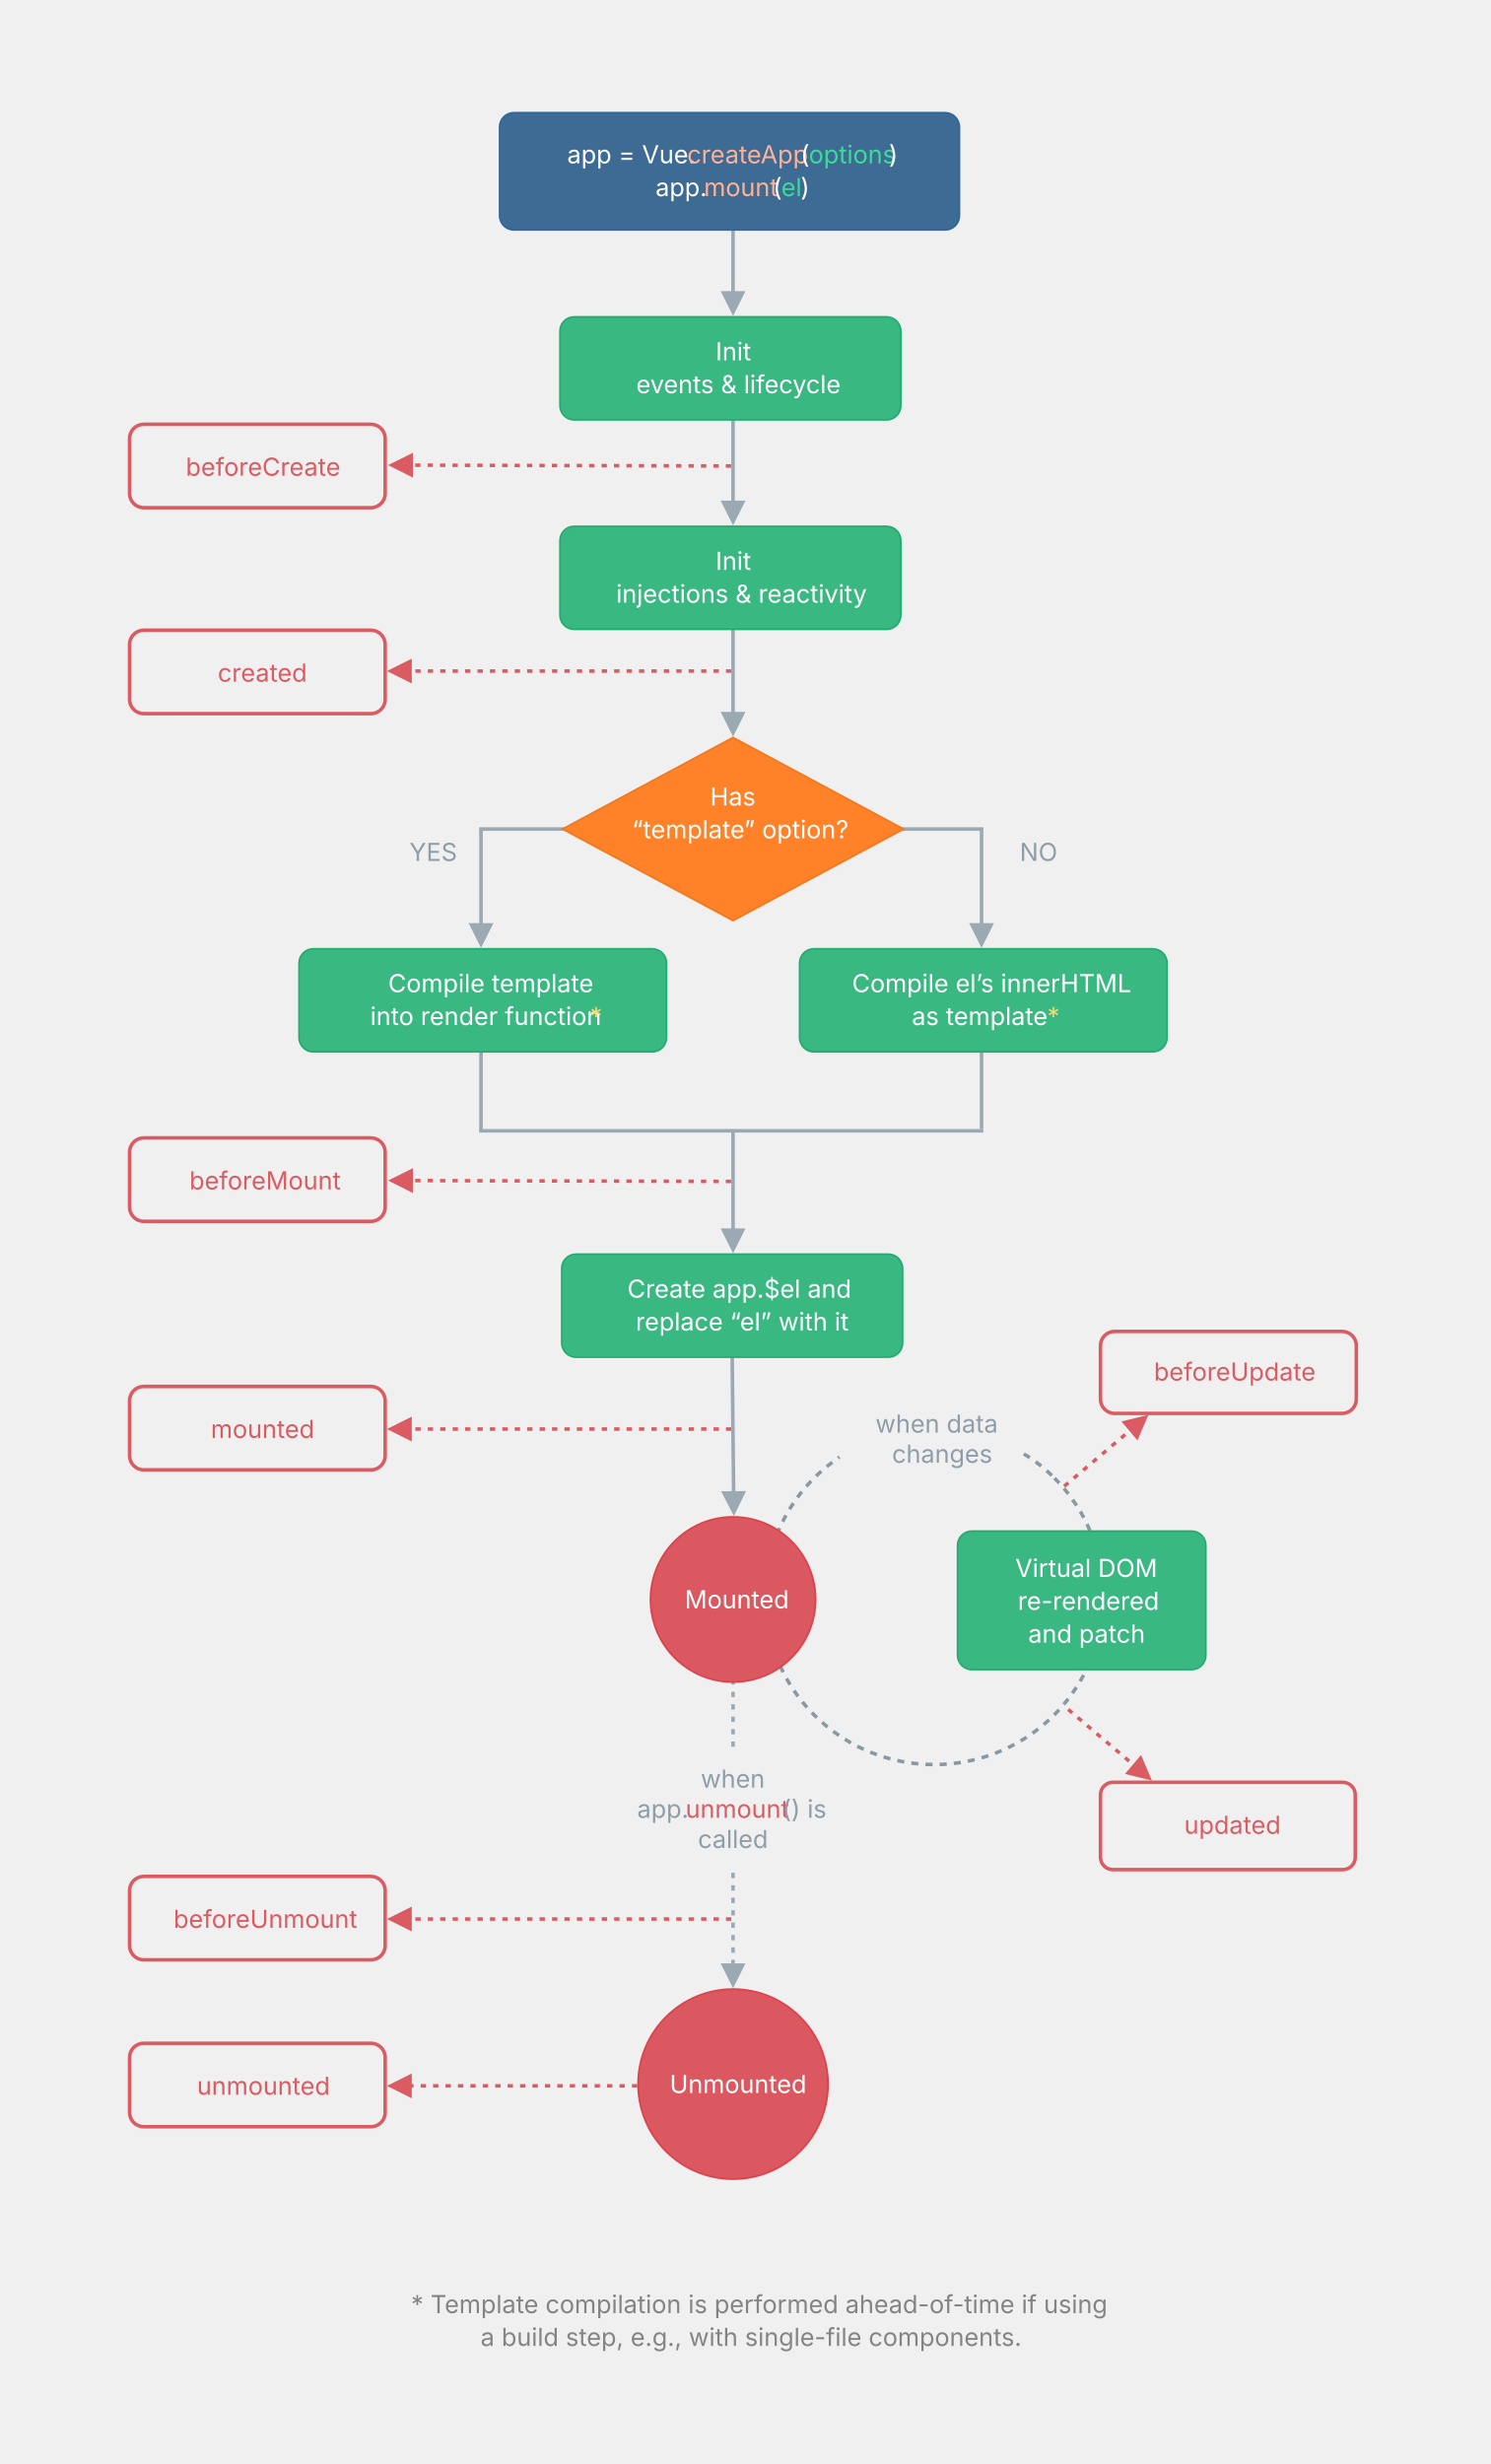
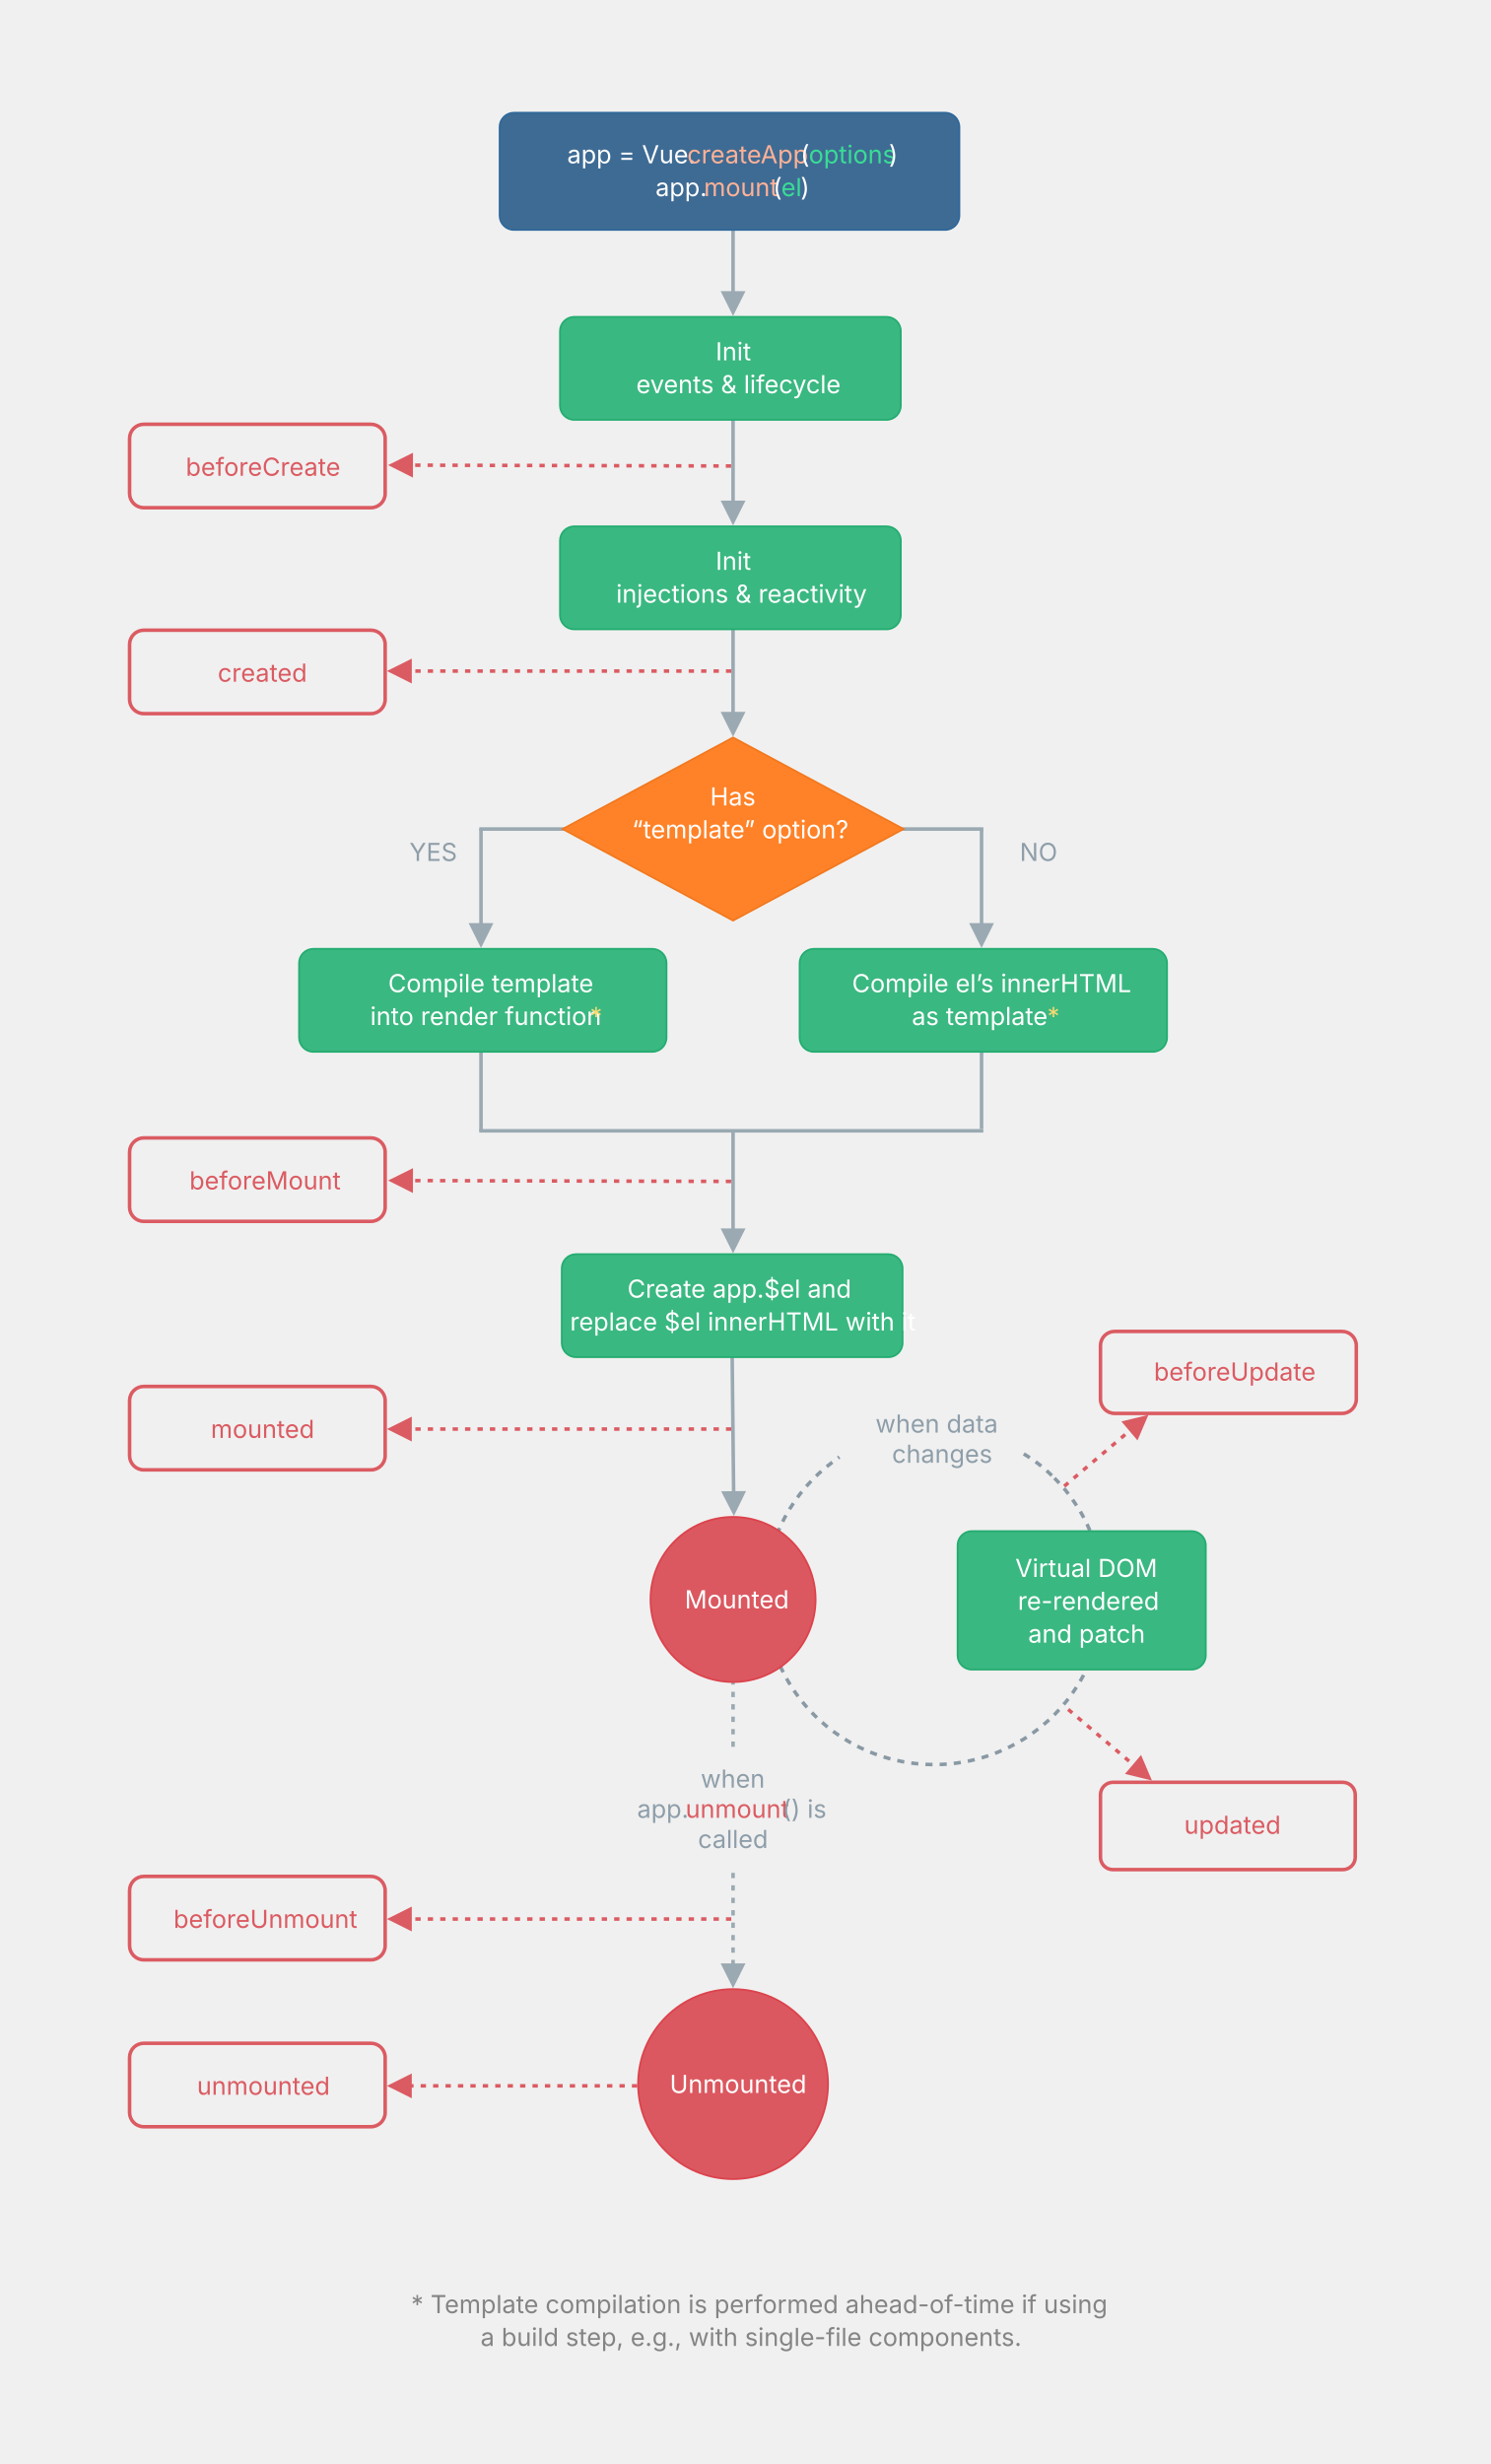
<svg xmlns="http://www.w3.org/2000/svg" width="840" height="1388">
  <g fill="none" fill-rule="evenodd">
    <text font-family="Inter, Roboto, sans-serif" font-size="14" fill="#848484">
      <tspan x="231.593" y="1303">* Template compilation is performed ahead-of-time if using</tspan>
      <tspan x="270.756" y="1321.5">a build step, e.g., with single-file components.</tspan>
    </text>
    <g transform="translate(72 1056)">
      <path d="M160 18v14l-14-7 14-7zm180 6v2h-3v-2h3zm-7 0v2h-3v-2h3zm-7 0v2h-3v-2h3zm-7 0v2h-3v-2h3zm-7 0v2h-3v-2h3zm-7 0v2h-3v-2h3zm-7 0v2h-3v-2h3zm-7 0v2h-3v-2h3zm-7 0v2h-3v-2h3zm-7 0v2h-3v-2h3zm-7 0v2h-3v-2h3zm-7 0v2h-3v-2h3zm-7 0v2h-3v-2h3zm-7 0v2h-3v-2h3zm-7 0v2h-3v-2h3zm-7 0v2h-3v-2h3zm-7 0v2h-3v-2h3zm-7 0v2h-3v-2h3zm-7 0v2h-3v-2h3zm-7 0v2h-3v-2h3zm-7 0v2h-3v-2h3zm-7 0v2h-3v-2h3zm-7 0v2h-3v-2h3zm-7 0v2h-3v-2h3zm-7 0v2h-3v-2h3zm-7 0v2h-3v-2h3z" fill="#DB5B62" fill-rule="nonzero" />
      <rect stroke="#DB5B62" stroke-width="2" x="1" y="1" width="144" height="47" rx="8" />
      <text font-family="Inter, Roboto, sans-serif" font-size="14" fill="#DB5B62">
        <tspan x="25.749" y="30">beforeUnmount</tspan>
      </text>
    </g>
    <path stroke="#9AA9B2" stroke-width="2" fill="#9AA9B2" stroke-linecap="square" stroke-dasharray="1,6" d="M413 947v40" />
    <path d="M414 1104v2h6l-7 14-7-14h6v-2h2zm0-7v3h-2v-3h2zm0-7v3h-2v-3h2zm0-7v3h-2v-3h2zm0-7v3h-2v-3h2zm0-7v3h-2v-3h2zm0-7v3h-2v-3h2zm0-7v3h-2v-3h2z" fill="#9AA9B2" fill-rule="nonzero" />
    <text font-family="Inter, Roboto, sans-serif" font-size="14" transform="translate(355 947)">
      <tspan x="39.766" y="60" fill="#8E9EA9">when </tspan>
      <tspan x="3.973" y="77" fill="#8E9EA9">app.</tspan>
      <tspan x="31.221" y="77" fill="#DB5B62">unmount</tspan>
      <tspan x="85.703" y="77" fill="#8E9EA9">() is </tspan>
      <tspan x="38.21" y="94" fill="#8E9EA9">called</tspan>
    </text>
    <g transform="translate(72 238)">
      <path d="M160.676 17.036l-.037 14L146.657 24l14.019-6.964zm176.231 6.459l2 .005 1 .003-.005 2-1-.003-1-.003-1-.002.005-2zm-7-.018l1 .002 1 .003 1 .002-.005 2-1-.002-1-.003-1-.002.005-2zm-7-.019l1 .003 2 .005-.005 2-2-.005-1-.003.005-2zm-7-.018l1 .003 1 .002 1 .003-.005 2-1-.003-1-.002-1-.003.005-2zm-7-.018l2 .005 1 .003-.005 2-1-.003-2-.005.005-2zm-7-.018l1 .002 1 .003 1 .003-.005 2-1-.003-1-.003-1-.002.005-2zm-7-.018l1 .002 1 .003 1 .002-.005 2-1-.002-1-.003-1-.002.005-2zm-7-.019l1 .003 2 .005-.005 2-2-.005-1-.003.005-2zm-7-.018l1 .003 1 .002 1 .003-.005 2-1-.003-1-.002-1-.003.005-2zm-7-.018l2 .005 1 .003-.005 2-1-.003-2-.005.005-2zm-7-.018l1 .002 1 .003 1 .003-.005 2-1-.003-1-.003-1-.002.005-2zm-7-.018l1 .002 1 .003 1 .002-.005 2-1-.002-1-.003-1-.002.005-2zm-7-.019l1 .003 2 .005-.005 2-2-.005-1-.003.005-2zm-7-.018l1 .003 1 .002 1 .003-.005 2-1-.003-1-.002-1-.003.005-2zm-7-.018l2 .005 1 .003-.005 2-1-.003-2-.005.005-2zm-7-.018l1 .002 1 .003 1 .003-.005 2-1-.003-1-.003-1-.002.005-2zm-7-.018l1 .002 1 .003 1 .002-.005 2-1-.002-1-.003-1-.002.005-2zm-7-.019l1 .003 2 .005-.005 2-2-.005-1-.003.005-2zm-7-.018l1 .003 1 .002 1 .003-.005 2-1-.003-1-.002-1-.003.005-2zm-7-.018l2 .005 1 .003-.005 2-1-.003-2-.005.005-2zm-7-.018l1 .002 1 .003 1 .002-.005 2-1-.002-1-.003-1-.002.005-2zm-7-.019l1 .003 1 .003 1 .002-.005 2-1-.002-1-.003-1-.003.005-2zm-7-.018l1 .003 2 .005-.005 2-2-.005-1-.003.005-2zm-7-.018l1 .003 1 .002 1 .003-.005 2-1-.003-1-.002-1-.003.006-2zm-7-.018l2 .005 1 .003-.005 2-1-.003-2-.005.006-2zm-7-.018l1 .002 1 .003 1 .002-.005 2-1-.002-1-.003-1-.002.006-2z" fill="#DB5B62" fill-rule="nonzero" />
      <rect stroke="#DB5B62" stroke-width="2" x="1" y="1" width="144" height="47" rx="8" />
      <text font-family="Inter, Roboto, sans-serif" font-size="14" fill="#DB5B62">
        <tspan x="32.642" y="30">beforeCreate</tspan>
      </text>
    </g>
    <g transform="translate(282 64)">
      <path d="M132 65v35h6l-7 14-7-14h6V65h2z" fill="#9AA9B2" fill-rule="nonzero" />
      <rect stroke="#2F679A" fill="#3E6B94" x="-.5" y="-.5" width="259" height="66" rx="8" />
      <text font-family="Inter, Roboto, sans-serif" font-size="14">
        <tspan x="37.555" y="28" fill="#FFF">app = Vue.</tspan>
        <tspan x="105.156" y="28" fill="#FFB196">createApp</tspan>
        <tspan x="168.976" y="28" fill="#FFF">(</tspan>
        <tspan x="173.638" y="28" fill="#39DD95">options</tspan>
        <tspan x="218.783" y="28" fill="#FFF">)</tspan>
        <tspan x="87.311" y="46.5" fill="#FFF">app.</tspan>
        <tspan x="114.559" y="46.5" fill="#FFB196">mount</tspan>
        <tspan x="153.469" y="46.5" fill="#FFF">(</tspan>
        <tspan x="158.131" y="46.5" fill="#39DD95">el</tspan>
        <tspan x="169.027" y="46.5" fill="#FFF">)</tspan>
      </text>
    </g>
    <path d="M272 467v53h6l-7 14-7-14h6v-53h2zM554 467v53h6l-7 14-7-14h6v-53h2z" fill="#9AA9B2" fill-rule="nonzero" />
    <path d="M553.025 467.004h-282" stroke="#9AA9B2" stroke-width="2" fill="#9AA9B2" stroke-linecap="square" />
    <g fill="#9AA9B2">
      <path stroke="#9AA9B2" stroke-width="2" stroke-linecap="square" d="M271 636v-43M553 635v-42" />
      <path d="M413 706l7-14h-6v-55h-2v55h-6l7 14z" fill-rule="nonzero" />
      <path stroke="#9AA9B2" stroke-width="2" stroke-linecap="square" d="M553 637H271" />
    </g>
    <g transform="translate(169 535)">
      <rect stroke="#23AC70" fill="#3AB881" x="-.5" y="-.5" width="207" height="58" rx="8" />
      <text font-family="Inter, Roboto, sans-serif" font-size="14">
        <tspan x="49.695" y="23.918" fill="#FFF">Compile template</tspan>
        <tspan x="39.568" y="42.418" fill="#FFF">into render function </tspan>
        <tspan x="163.312" y="42.418" fill="#F6DA72">*</tspan>
      </text>
    </g>
    <g transform="translate(451 535)">
      <rect stroke="#23AC70" fill="#3AB881" x="-.5" y="-.5" width="207" height="58" rx="8" />
      <text font-family="Inter, Roboto, sans-serif" font-size="14">
        <tspan x="29.016" y="23.918" fill="#FFF">Compile el’s innerHTML</tspan>
        <tspan x="62.727" y="42.418" fill="#FFF">as template </tspan>
        <tspan x="138.989" y="42.418" fill="#F6DA72">*</tspan>
      </text>
    </g>
    <path d="M413 415.433L509.057 467 413 518.567 316.943 467 413 415.433z" stroke="#F2781E" fill="#FF8228" />
    <text font-family="Inter, Roboto, sans-serif" font-size="14" fill="#FFF" transform="translate(318 416)">
      <tspan x="82.052" y="37.727">Has</tspan>
      <tspan x="38.08" y="56.227">“template” option?</tspan>
    </text>
    <text font-family="Inter, Roboto, sans-serif" font-size="14" fill="#8E9EA9" transform="translate(169 416)">
      <tspan x="61.662" y="69">YES</tspan>
    </text>
    <text font-family="Inter, Roboto, sans-serif" font-size="14" fill="#8E9EA9" transform="translate(169 416)">
      <tspan x="405.5" y="69">NO</tspan>
    </text>
    <g transform="translate(72 354)">
      <path d="M160 17v14l-14-7 14-7zm180 6v2h-3v-2h3zm-7 0v2h-3v-2h3zm-7 0v2h-3v-2h3zm-7 0v2h-3v-2h3zm-7 0v2h-3v-2h3zm-7 0v2h-3v-2h3zm-7 0v2h-3v-2h3zm-7 0v2h-3v-2h3zm-7 0v2h-3v-2h3zm-7 0v2h-3v-2h3zm-7 0v2h-3v-2h3zm-7 0v2h-3v-2h3zm-7 0v2h-3v-2h3zm-7 0v2h-3v-2h3zm-7 0v2h-3v-2h3zm-7 0v2h-3v-2h3zm-7 0v2h-3v-2h3zm-7 0v2h-3v-2h3zm-7 0v2h-3v-2h3zm-7 0v2h-3v-2h3zm-7 0v2h-3v-2h3zm-7 0v2h-3v-2h3zm-7 0v2h-3v-2h3zm-7 0v2h-3v-2h3zm-7 0v2h-3v-2h3zm-7 0v2h-3v-2h3z" fill="#DB5B62" fill-rule="nonzero" />
      <rect stroke="#DB5B62" stroke-width="2" x="1" y="1" width="144" height="47" rx="8" />
      <text font-family="Inter, Roboto, sans-serif" font-size="14" fill="#DB5B62">
        <tspan x="50.652" y="30">created</tspan>
      </text>
    </g>
    <g transform="translate(72 640)">
      <path d="M160.676 18.036l-.037 14L146.657 25l14.019-6.964zm176.231 6.459l2 .005 1 .003-.005 2-1-.003-1-.003-1-.002.005-2zm-7-.018l1 .002 1 .003 1 .002-.005 2-1-.002-1-.003-1-.002.005-2zm-7-.019l1 .003 2 .005-.005 2-2-.005-1-.003.005-2zm-7-.018l1 .003 1 .002 1 .003-.005 2-1-.003-1-.002-1-.003.005-2zm-7-.018l2 .005 1 .003-.005 2-1-.003-2-.005.005-2zm-7-.018l1 .002 1 .003 1 .003-.005 2-1-.003-1-.003-1-.002.005-2zm-7-.018l1 .002 1 .003 1 .002-.005 2-1-.002-1-.003-1-.002.005-2zm-7-.019l1 .003 2 .005-.005 2-2-.005-1-.003.005-2zm-7-.018l1 .003 1 .002 1 .003-.005 2-1-.003-1-.002-1-.003.005-2zm-7-.018l2 .005 1 .003-.005 2-1-.003-2-.005.005-2zm-7-.018l1 .002 1 .003 1 .003-.005 2-1-.003-1-.003-1-.002.005-2zm-7-.018l1 .002 1 .003 1 .002-.005 2-1-.002-1-.003-1-.002.005-2zm-7-.019l1 .003 2 .005-.005 2-2-.005-1-.003.005-2zm-7-.018l1 .003 1 .002 1 .003-.005 2-1-.003-1-.002-1-.003.005-2zm-7-.018l2 .005 1 .003-.005 2-1-.003-2-.005.005-2zm-7-.018l1 .002 1 .003 1 .003-.005 2-1-.003-1-.003-1-.002.005-2zm-7-.018l1 .002 1 .003 1 .002-.005 2-1-.002-1-.003-1-.002.005-2zm-7-.019l1 .003 2 .005-.005 2-2-.005-1-.003.005-2zm-7-.018l1 .003 1 .002 1 .003-.005 2-1-.003-1-.002-1-.003.005-2zm-7-.018l2 .005 1 .003-.005 2-1-.003-2-.005.005-2zm-7-.018l1 .002 1 .003 1 .002-.005 2-1-.002-1-.003-1-.002.005-2zm-7-.019l1 .003 1 .003 1 .002-.005 2-1-.002-1-.003-1-.003.005-2zm-7-.018l1 .003 2 .005-.005 2-2-.005-1-.003.005-2zm-7-.018l1 .003 1 .002 1 .003-.005 2-1-.003-1-.002-1-.003.006-2zm-7-.018l2 .005 1 .003-.005 2-1-.003-2-.005.006-2zm-7-.018l1 .002 1 .003 1 .002-.005 2-1-.002-1-.003-1-.002.006-2z" fill="#DB5B62" fill-rule="nonzero" />
      <rect stroke="#DB5B62" stroke-width="2" x="1" y="1" width="144" height="47" rx="8" />
      <text font-family="Inter, Roboto, sans-serif" font-size="14" fill="#DB5B62">
        <tspan x="34.697" y="30">beforeMount</tspan>
      </text>
    </g>
    <g transform="translate(72 780)">
      <path d="M160 18v14l-14-7 14-7zm180 6v2h-3v-2h3zm-7 0v2h-3v-2h3zm-7 0v2h-3v-2h3zm-7 0v2h-3v-2h3zm-7 0v2h-3v-2h3zm-7 0v2h-3v-2h3zm-7 0v2h-3v-2h3zm-7 0v2h-3v-2h3zm-7 0v2h-3v-2h3zm-7 0v2h-3v-2h3zm-7 0v2h-3v-2h3zm-7 0v2h-3v-2h3zm-7 0v2h-3v-2h3zm-7 0v2h-3v-2h3zm-7 0v2h-3v-2h3zm-7 0v2h-3v-2h3zm-7 0v2h-3v-2h3zm-7 0v2h-3v-2h3zm-7 0v2h-3v-2h3zm-7 0v2h-3v-2h3zm-7 0v2h-3v-2h3zm-7 0v2h-3v-2h3zm-7 0v2h-3v-2h3zm-7 0v2h-3v-2h3zm-7 0v2h-3v-2h3zm-7 0v2h-3v-2h3z" fill="#DB5B62" fill-rule="nonzero" />
      <rect stroke="#DB5B62" stroke-width="2" x="1" y="1" width="144" height="47" rx="8" />
      <text font-family="Inter, Roboto, sans-serif" font-size="14" fill="#DB5B62">
        <tspan x="46.759" y="30">mounted</tspan>
      </text>
    </g>
    <g transform="translate(72 1150)">
      <path d="M160 18v6h1v2h-1v6l-14-7 14-7zm127 6v2h-3v-2h3zm-7 0v2h-3v-2h3zm-7 0v2h-3v-2h3zm-7 0v2h-3v-2h3zm-7 0v2h-3v-2h3zm-7 0v2h-3v-2h3zm-7 0v2h-3v-2h3zm-7 0v2h-3v-2h3zm-7 0v2h-3v-2h3zm-7 0v2h-3v-2h3zm-7 0v2h-3v-2h3zm-7 0v2h-3v-2h3zm-7 0v2h-3v-2h3zm-7 0v2h-3v-2h3zm-7 0v2h-3v-2h3zm-7 0v2h-3v-2h3zm-7 0v2h-3v-2h3zm-7 0v2h-3v-2h3z" fill="#DB5B62" fill-rule="nonzero" />
      <rect stroke="#DB5B62" stroke-width="2" x="1" y="1" width="144" height="47" rx="8" />
      <text font-family="Inter, Roboto, sans-serif" font-size="14" fill="#DB5B62">
        <tspan x="38.973" y="30">unmounted</tspan>
      </text>
    </g>
    <g>
      <g transform="translate(599 749)">
        <path d="M2.23 85.505l1.294 1.525-.763.647-1.525 1.293-1.294-1.525.763-.647 1.525-1.293zm5.339-4.528l1.293 1.525-.762.647-.763.647-.763.647-1.293-1.526 1.525-1.293.763-.647zm5.339-4.527l1.293 1.525-1.525 1.293-.763.647-1.293-1.525.762-.647.763-.647.763-.646zm5.338-4.528l1.294 1.525-.763.647-.763.647-.762.647-1.294-1.526.763-.646 1.525-1.294zm5.339-4.528l1.293 1.526-.762.647-.763.646-.763.647-1.293-1.525.763-.647.762-.647.763-.647zm5.339-4.527l1.293 1.525-.763.647-.762.647-.763.647-1.293-1.526.762-.647.763-.646.763-.647zM48 48l-6.15 14.394-9.055-10.678L48 48zM34.262 58.34l1.294 1.525-.763.646-1.525 1.294-1.294-1.525.763-.647.763-.647.762-.647z" fill="#DB5B62" fill-rule="nonzero" />
        <rect stroke="#DB5B62" stroke-width="2" x="21" y="1" width="144.127" height="46.184" rx="8" />
        <text font-family="Inter, Roboto, sans-serif" font-size="14" fill="#DB5B62">
          <tspan x="51.101" y="28.678">beforeUpdate</tspan>
        </text>
      </g>
      <path d="M642.86 988.602L649 1003l-15.203-3.726 9.062-10.672zm-8.378.759l.763.647.762.647.762.648-1.294 1.524-.763-.647-.762-.647-.762-.648 1.294-1.524zm-5.335-4.53l.762.646.762.648.762.647-1.294 1.524-.762-.647-.763-.647-.762-.647 1.295-1.525zm-5.336-4.532l.762.648.762.647.762.647-1.294 1.525-1.525-1.295-.762-.647 1.295-1.525zm-5.336-4.53l.762.647.762.647.763.647-1.295 1.525-.762-.647-1.525-1.295 1.295-1.525zm-5.336-4.531l.762.647.762.647.763.647-1.295 1.525-.762-.647-1.525-1.295 1.295-1.524zm-5.336-4.531l.762.647 1.525 1.295-1.295 1.524-.762-.647-.762-.647-.763-.648 1.295-1.524zm-5.336-4.531l.762.647.763.648.762.647-1.295 1.524-.762-.647-.762-.647-.762-.647 1.294-1.525z" fill="#DB5B62" fill-rule="nonzero" />
      <path d="M756.536 1004c1.933 0 3.683.784 4.95 2.05a6.978 6.978 0 012.05 4.95h0v35.184a6.978 6.978 0 01-2.05 4.95 6.978 6.978 0 01-4.95 2.05h0H627a6.978 6.978 0 01-4.95-2.05 6.978 6.978 0 01-2.05-4.95h0V1011c0-1.933.784-3.683 2.05-4.95A6.978 6.978 0 01627 1004h0z" stroke="#DB5B62" stroke-width="2" />
      <text font-family="Inter, Roboto, sans-serif" font-size="14" fill="#DB5B62" transform="translate(602 963)">
        <tspan x="65.132" y="70">updated</tspan>
      </text>
      <path d="M576.785 819c6.682 3.957 12.71 8.832 18.01 14.411l-.703-.736a83.825 83.825 0 0111.52 14.047c10.695 15.46 15.754 34.304 15.367 53.281.07 17.046-4.313 34.254-13.882 49.473-7.685 12.222-17.717 22.1-29.152 29.418l-1.07.675-.693.426a94.715 94.715 0 01-15.257 7.538l-.975.373-.28.103a95.235 95.235 0 01-27.074 5.78l-.258.015-.363.024-.956.051-.709.032a95.312 95.312 0 01-33.803-4.646 94.877 94.877 0 01-15.537-6.65l-.258-.141a70.875 70.875 0 01-.93-.51l-.99-.557-.191-.112a94.409 94.409 0 01-17.315-12.745 94.131 94.131 0 01-14.775-17.444 93.788 93.788 0 01-8.463-16.035l-.38-.935-.112-.289a93.703 93.703 0 01-6.539-32.83 93.654 93.654 0 013.885-28.58l.39-1.275a93.671 93.671 0 016.442-15.556l.227-.428c.14-.265.281-.529.424-.792 6.422-11.869 15.501-22.55 27.089-31.1l.812-.593 2.62-1.936" stroke="#8999A4" stroke-width="2" stroke-dasharray="4" />
      <g transform="translate(519 863)">
        <rect stroke="#23AC70" fill="#3AB881" x="20.5" y="-.5" width="139.833" height="78" rx="8" />
        <text font-family="Inter, Roboto, sans-serif" font-size="14" fill="#FFF">
          <tspan x="53.006" y="25.333">Virtual DOM</tspan>
          <tspan x="54.424" y="43.833">re-rendered</tspan>
          <tspan x="60.252" y="62.333">and patch</tspan>
        </text>
      </g>
      <text font-family="Inter, Roboto, sans-serif" font-size="14" fill="#8E9EA9" transform="translate(431 749)">
        <tspan x="62.197" y="58">when data </tspan>
        <tspan x="71.535" y="75">changes</tspan>
      </text>
    </g>
    <g transform="translate(316 179)">
      <path d="M98 57v46h6l-7 14-7-14h6V57h2z" fill="#9AA9B2" fill-rule="nonzero" />
      <rect stroke="#23AC70" fill="#3AB881" x="-.5" y="-.5" width="192" height="58" rx="8" />
      <text font-family="Inter, Roboto, sans-serif" font-size="14" fill="#FFF">
        <tspan x="87.162" y="24">Init </tspan>
        <tspan x="42.421" y="42.5">events &amp; lifecycle</tspan>
      </text>
    </g>
    <g transform="translate(316 297)">
      <path d="M98 57v47h6l-7 14-7-14h6V57h2z" fill="#9AA9B2" fill-rule="nonzero" />
      <rect stroke="#23AC70" fill="#3AB881" x="-.5" y="-.5" width="192" height="58" rx="8" />
      <text font-family="Inter, Roboto, sans-serif" font-size="14" fill="#FFF">
        <tspan x="87.162" y="24">Init </tspan>
        <tspan x="31.142" y="42.5">injections &amp; reactivity </tspan>
      </text>
    </g>
    <g transform="translate(317 707)">
      <path d="M96.494 56.399l.01 1 .81 75.583 6-.064-6.85 14.074-7.15-13.924 6-.064-.81-75.584-.01-1 2-.021z" fill="#9AA9B2" fill-rule="nonzero" />
      <rect stroke="#23AC70" fill="#3AB881" x="-.5" y="-.5" width="192" height="58" rx="8" />
      <text font-family="Inter, Roboto, sans-serif" font-size="14" fill="#FFF">
        <tspan x="36.456" y="24">Create app.$el and</tspan>
-         <tspan x="41.148" y="42.5">replace “el” with it</tspan>
+         <tspan x="4.148" y="42.5">replace $el innerHTML with it</tspan>
      </text>
    </g>
    <g transform="translate(367 855)">
      <circle stroke="#DC424C" fill="#DB5860" cx="46" cy="46" r="46.5" />
      <text font-family="Inter, Roboto, sans-serif" font-size="14" fill="#FFF">
        <tspan x="18.759" y="51">Mounted</tspan>
      </text>
    </g>
    <g transform="translate(360 1121)">
      <circle stroke="#DC424C" fill="#DB5860" cx="53" cy="53" r="53.5" />
      <text font-family="Inter, Roboto, sans-serif" font-size="14" fill="#FFF">
        <tspan x="17.311" y="58">Unmounted</tspan>
      </text>
    </g>
  </g>
</svg>
